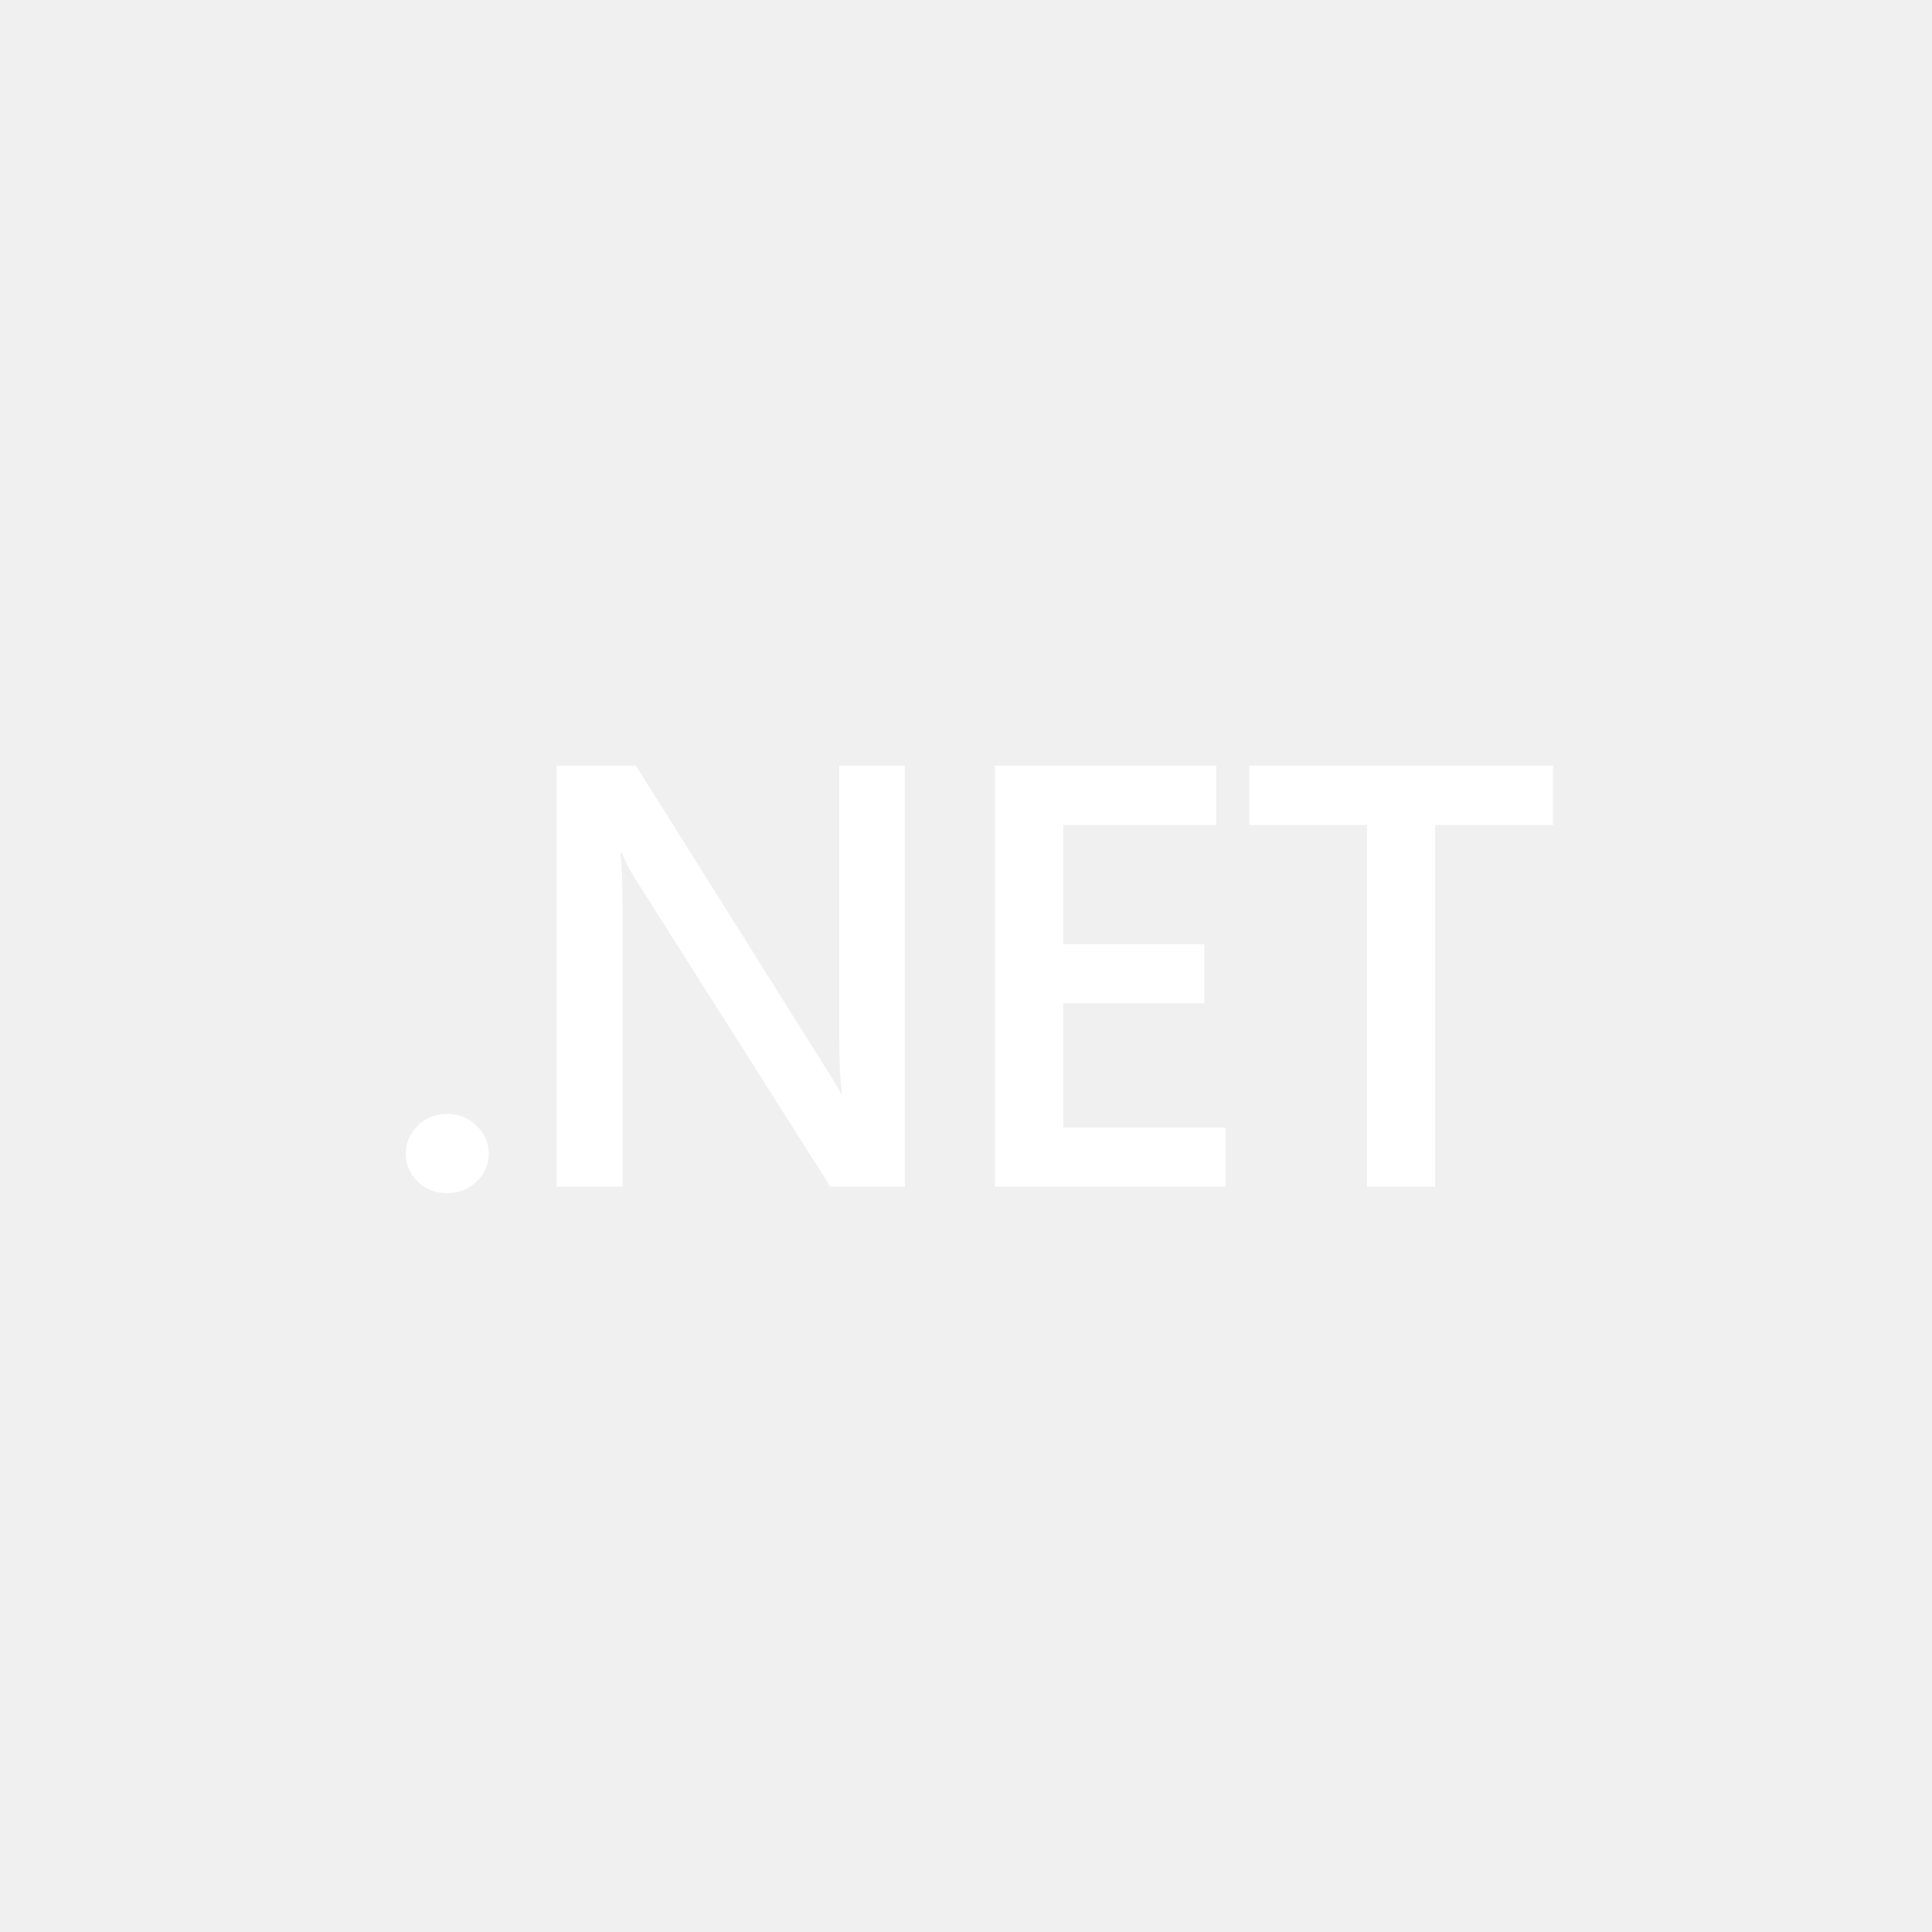
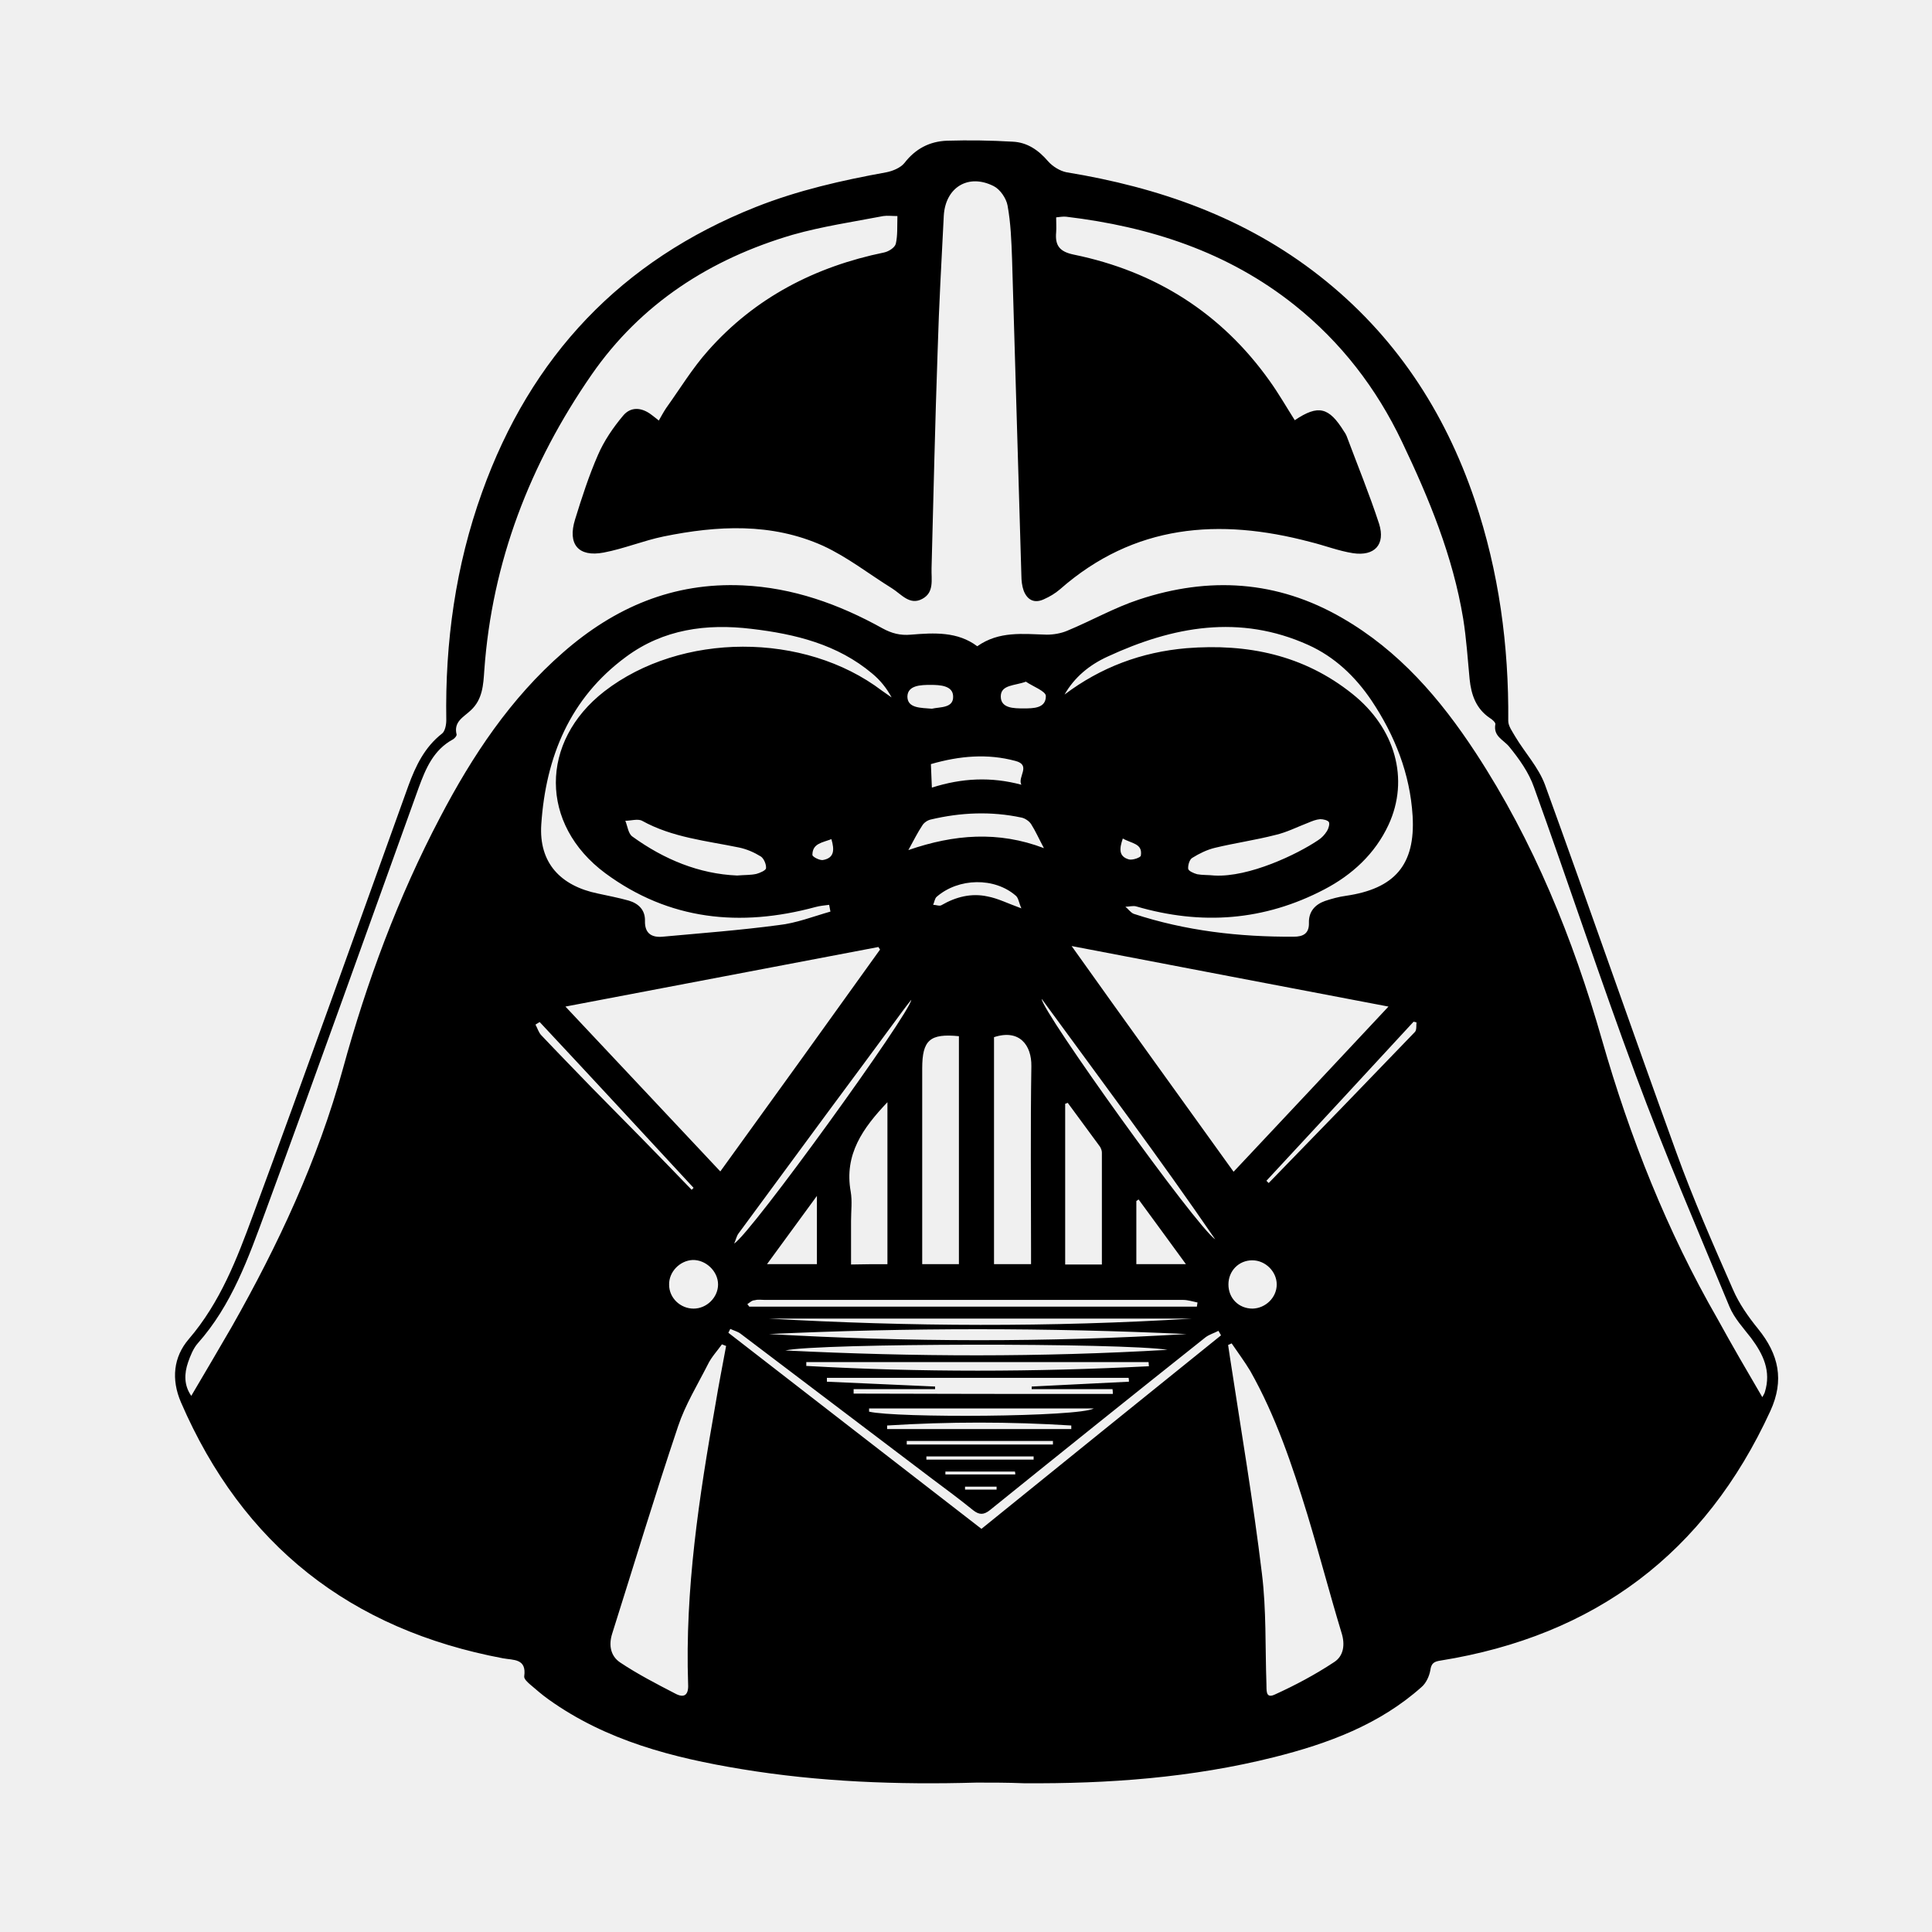
- <svg xmlns="http://www.w3.org/2000/svg" width="456" height="456" viewBox="0 0 456 456" version="1.1" xml:space="preserve" style="fill-rule:evenodd;clip-rule:evenodd;stroke-linejoin:round;stroke-miterlimit:2;">
-   <path d="m 105.5,281.609 c -2.703,0 -5.001,-0.9 -6.893,-2.702 -1.892,-1.848 -2.838,-4.042 -2.838,-6.582 0,-2.587 0.946,-4.804 2.838,-6.652 1.892,-1.848 4.19,-2.772 6.893,-2.772 2.748,0 5.068,0.924 6.96,2.772 1.937,1.848 2.906,4.064 2.906,6.652 0,2.54 -0.968,4.734 -2.906,6.582 -1.892,1.802 -4.212,2.702 -6.96,2.702 z" style="fill:#ffffff;fill-rule:nonzero;stroke-width:0.838" />
-   <path d="M 213.561,280.084 H 195.99 L 149.7,207.054 c -1.171,-1.848 -2.14,-3.765 -2.906,-5.751 h -0.406 c 0.361,2.125 0.541,6.675 0.541,13.65 v 65.132 h -15.543 v -99.36 h 18.719 l 44.737,71.298 c 1.892,2.957 3.109,4.989 3.649,6.098 h 0.27 c -0.45,-2.632 -0.676,-7.09 -0.676,-13.373 v -64.023 h 15.476 z" style="fill:#ffffff;fill-rule:nonzero;stroke-width:0.838" />
-   <path d="m 289.251,280.084 h -54.401 v -99.36 h 52.238 v 13.997 h -36.154 v 28.131 h 33.316 v 13.927 h -33.316 v 29.378 h 38.316 z" style="fill:#ffffff;fill-rule:nonzero;stroke-width:0.838" />
-   <path d="M 366.565,194.721 H 338.722 v 85.363 h -16.084 v -85.363 h -27.775 v -13.997 h 71.701 z" style="fill:#ffffff;fill-rule:nonzero;stroke-width:0.838" />
+ <svg xmlns="http://www.w3.org/2000/svg" version="1.1" id="Layer_1" x="0px" y="0px" viewBox="0 0 600 600" style="enable-background:new 0 0 600 600;" xml:space="preserve">
+   <g id="XMLID_1_">
+     <path id="XMLID_95_" d="M303.3,553.6c-24.5,0.7-48.9-0.2-73.1-4.2c-21.2-3.5-41.9-8.8-59.8-21.6c-2-1.4-3.9-3.1-5.8-4.7   c-0.8-0.7-1.9-1.7-1.8-2.5c0.8-5.6-3.4-5-6.6-5.6c-47.3-8.9-80.8-35.1-100-79.5c-3.1-7.2-2.3-14.1,2.4-19.6c9.8-11.4,15-25,20-38.6   c16.4-44.3,32.2-88.8,48.2-133.2c2.3-6.3,5.1-12.1,10.5-16.3c0.9-0.7,1.3-2.7,1.3-4.1c-0.4-24.3,2.9-48,11.1-70.8   c15.1-42.2,43.2-72,85-88.6c13.1-5.2,26.8-8.3,40.6-10.8c2-0.4,4.4-1.4,5.6-2.9c3.4-4.4,7.8-6.7,13.2-6.9   c6.8-0.2,13.6-0.1,20.4,0.3c4.5,0.2,8,2.6,11,6.1c1.4,1.6,3.7,3,5.7,3.4c28.7,4.7,55.4,14,78.6,32.2c23.2,18.2,38.8,41.8,48.2,69.6   c7.5,22.2,10.6,45.2,10.4,68.6c0,1.6,1.3,3.3,2.2,4.9c3,5,7.2,9.5,9.2,14.9c13.8,38,27,76.2,40.8,114.2   c5.2,14.4,11.4,28.5,17.6,42.6c1.9,4.4,4.8,8.5,7.8,12.2c6.4,7.9,8.2,15.9,3.8,25.5c-20.3,44.2-54.5,69.8-102.4,77.5   c-2,0.3-2.9,0.8-3.2,3c-0.3,1.8-1.3,4-2.7,5.2c-13.1,11.7-29.1,17.6-45.8,21.8c-25.5,6.4-51.5,8.3-77.8,8.1   C313,553.6,308.1,553.6,303.3,553.6z M547.3,433.9c0.4-0.7,0.7-1.2,0.8-1.6c2-6.5-0.5-11.7-4.3-16.8c-2.4-3.1-5.2-6.1-6.7-9.7   c-9.9-23.9-20.1-47.6-29.1-71.9c-11-29.6-20.9-59.7-31.6-89.4c-1.6-4.6-4.6-8.8-7.7-12.6c-1.8-2.2-5-3.2-4.3-7   c0.1-0.5-1-1.5-1.7-1.9c-4.3-2.9-5.8-7.2-6.3-12.1c-0.6-6.3-1-12.6-2-18.8c-3.2-19.4-10.6-37.3-19-54.9   c-7.9-16.6-18.9-30.9-33.3-42.4c-20.8-16.6-45-24.4-71-27.5c-1-0.1-2,0.1-3.1,0.2c0,1.8,0.1,3.2,0,4.6c-0.4,4.2,1.1,6.1,5.6,7   c25.2,5.2,45.7,18.1,60.7,39.2c2.8,3.9,5.2,8.1,7.8,12.2c7.3-4.9,10.6-4.1,15.3,3.5c0.3,0.4,0.6,0.9,0.8,1.4   c3.4,9.1,7.1,18.1,10.1,27.3c2,6.4-1.4,10.1-8.1,9.1c-4.5-0.7-8.8-2.4-13.3-3.5c-28.3-7.5-54.7-5.5-77.7,14.7   c-1.5,1.3-3.2,2.3-5,3.1c-3,1.4-5.2,0.2-6.3-2.7c-0.5-1.4-0.7-3.1-0.7-4.6c-1-32.8-1.9-65.7-2.9-98.5c-0.2-5.5-0.4-11.1-1.4-16.5   c-0.4-2.2-2.3-5-4.3-6c-7.9-4-15,0.4-15.5,9.2c-0.7,13.9-1.5,27.8-1.9,41.7c-0.8,22.6-1.3,45.2-1.9,67.8c-0.1,3.5,0.9,7.5-2.9,9.5   c-3.9,2.1-6.5-1.5-9.4-3.3c-7.1-4.4-13.8-9.7-21.4-13.2c-16-7.2-32.8-6.3-49.5-2.9c-6.3,1.3-12.3,3.8-18.6,5   c-7.9,1.5-11.3-2.6-8.9-10.3c2.1-6.8,4.3-13.6,7.1-20c1.9-4.4,4.7-8.5,7.8-12.2c2.4-2.9,5.8-2.6,8.8-0.3c0.7,0.5,1.4,1.1,2.3,1.8   c0.8-1.4,1.5-2.7,2.3-3.9c4.3-6,8.1-12.3,13-17.8c14.6-16.5,33.3-26.1,54.7-30.5c1.4-0.3,3.3-1.5,3.6-2.7c0.6-2.6,0.4-5.4,0.5-8.6   c-1.7,0-3.1-0.2-4.4,0c-9.4,1.8-18.9,3.2-28.1,5.8c-25.6,7.5-47.2,21.4-62.5,43.5c-19.1,27.6-30.9,58.1-33.3,91.8   c-0.3,4.4-0.5,9-4.2,12.4c-2.2,2.1-5.4,3.5-4.4,7.5c0.1,0.4-0.6,1.2-1.1,1.5c-6.1,3.3-8.5,9.1-10.7,15.1   c-15.8,43.8-31.4,87.7-47.5,131.4c-5.3,14.4-10.5,29.2-21.1,41.1c-1.4,1.6-2.3,3.9-3,5.9c-1.2,3.5-1.3,7.1,1,10.4   c4.3-7.3,8.5-14.4,12.6-21.5c14.4-25.4,26.7-51.7,34.5-80.1c7.4-27,17.1-53.2,30.2-78.1c10-19.1,21.8-36.9,38.2-51.2   c16-14,34.2-21.8,55.8-20.8c15.5,0.7,29.8,5.8,43.3,13.3c2.9,1.6,5.6,2.3,8.9,2c7.2-0.6,14.5-1,20.6,3.6c6.8-4.8,14.2-3.8,21.6-3.6   c2.1,0,4.4-0.4,6.3-1.2c7.5-3.1,14.7-7.2,22.3-9.7c21.7-7.2,42.9-6,63.1,5.7c17.7,10.2,30.5,25.1,41.5,41.9   c18,27.5,30.2,57.7,39.2,89.1c8.7,30.4,20.2,59.4,35.9,86.7C537.9,417.8,542.5,425.7,547.3,433.9z M273.3,294.9   c-0.2-0.3-0.3-0.5-0.5-0.8c-32.1,6.1-64.1,12.2-97.2,18.5c16.3,17.4,32.1,34.1,48.1,51.2C240.5,340.6,256.9,317.8,273.3,294.9z    M383.1,363.9c16.2-17.2,31.9-34,48.1-51.3c-33-6.3-65.1-12.4-98.4-18.8C349.8,317.7,366.3,340.5,383.1,363.9z M225.5,418   c-0.4-0.2-0.9-0.3-1.3-0.5c-1.5,2.1-3.3,4-4.4,6.3c-3.2,6.3-7,12.5-9.2,19.1c-7.2,21.4-13.7,43-20.5,64.5c-1.1,3.5-0.5,6.9,2.5,8.9   c5.4,3.6,11.2,6.6,17,9.6c2.9,1.6,4.3,0.5,4.1-2.9c-1-29.3,3.4-58.1,8.5-86.9C223.2,430,224.4,424,225.5,418z M382.5,417.2   c-0.4,0.2-0.7,0.3-1.1,0.5c0.2,1.3,0.4,2.7,0.6,4c3.4,22.3,7.2,44.6,9.9,67c1.4,11.3,1,22.8,1.4,34.2c0.1,1.8-0.4,4.7,2.5,3.4   c6.4-2.9,12.6-6.2,18.5-10.1c3-1.9,3.5-5.5,2.3-9.2c-3.7-12.2-6.9-24.5-10.6-36.7c-4.7-15.3-9.8-30.5-17.7-44.5   C386.5,422.8,384.4,420,382.5,417.2z M257.9,283.1c-0.1-0.7-0.3-1.4-0.4-2.1c-1.4,0.2-2.9,0.3-4.3,0.7   c-23.3,6.3-45.4,4.1-65.2-10.5c-20.5-15.2-20.4-40.9-0.3-56.5c23.8-18.4,62.1-18.5,86.2-0.2c1,0.7,2,1.4,3,2.1   c-1.6-3-3.6-5.4-6-7.4c-10.8-9.1-23.9-12.3-37.5-13.9c-14-1.7-27.4,0.1-39,8.7c-17.4,12.8-24.9,31.1-26.3,52   c-0.8,11.9,5.9,19.1,17.6,21.5c3.2,0.7,6.4,1.3,9.6,2.2c3,0.9,5.1,2.9,5,6.3c-0.1,4,2.2,5.2,5.5,4.9c12-1.1,24-2,36-3.6   C247.3,286.7,252.6,284.6,257.9,283.1z M330.6,215.7c11.3-8.5,23.9-13.2,37.9-14.4c18.9-1.5,36.4,2.1,51.5,14.2   c13.3,10.6,17.8,26.5,11.2,40.7c-4.2,9-11.3,15.5-19.9,20c-18.7,9.8-38.2,11.2-58.4,5.3c-1-0.3-2.3,0.1-3.4,0.1   c0.9,0.7,1.6,1.8,2.6,2.2c16.1,5.3,32.8,7.2,49.7,7.1c2.8,0,4.8-0.9,4.7-4.3c-0.1-3.5,1.9-5.7,5-6.8c2.1-0.7,4.3-1.3,6.5-1.6   c15.1-2.2,21.6-9.6,20.7-24.8c-0.8-13.1-5.5-25-12.8-35.9c-5-7.4-11.4-13.5-19.6-17.2c-21.3-9.6-42-5.8-62.3,3.6   C338.3,206.5,333.7,210.3,330.6,215.7z M320.2,392.6c0-1.6,0-3,0-4.4c0-19-0.2-38.1,0.1-57.1c0.1-6.5-3.7-11.6-11.6-9   c0,23.4,0,46.8,0,70.5C312.5,392.6,316.1,392.6,320.2,392.6z M297.8,392.6c0-23.7,0-47.3,0-70.8c-9-0.9-11.4,1.2-11.4,10   c0,18.6,0,37.3,0,55.9c0,1.5,0,3.1,0,4.9C290.4,392.6,294,392.6,297.8,392.6z M331.6,342.5c-0.3,0.1-0.5,0.2-0.8,0.3   c0,16.6,0,33.1,0,49.9c3.9,0,7.4,0,11.4,0c0-11.8,0-23.3,0-34.8c0-0.6-0.3-1.3-0.6-1.8C338.2,351.5,334.9,347,331.6,342.5z    M379.2,414.7c-0.3-0.5-0.5-0.9-0.8-1.4c-1.3,0.7-2.8,1.1-4,2C352,433.1,329.7,451,307.4,469c-1.9,1.5-3.3,1.5-5.2,0   c-4.2-3.4-8.5-6.6-12.8-9.8c-19.8-15-39.6-30-59.4-45c-0.9-0.7-2.2-1-3.2-1.5c-0.2,0.4-0.4,0.8-0.6,1.2   c26.1,20.2,52.2,40.5,78.6,60.9C329.6,454.7,354.4,434.7,379.2,414.7z M275.6,392.6c0-16.9,0-33.5,0-50.3   c-7.6,8-13.5,16.2-11.4,27.8c0.5,2.9,0.1,6,0.1,9.1c0,4.4,0,8.9,0,13.5C268.4,392.6,272,392.6,275.6,392.6z M345.6,432.9   c0-0.5,0-1-0.1-1.5c-8.4,0-16.7,0-25.1,0c0-0.3,0-0.5,0-0.8c10.1-0.5,20.1-1,30.2-1.5c0-0.4,0-0.8-0.1-1.2c-31.2,0-62.5,0-93.7,0   c0,0.4,0,0.8,0,1.2c11.2,0.5,22.4,1,33.6,1.5c0,0.3,0,0.6,0,0.8c-8.4,0-16.9,0-25.3,0c0,0.5,0,0.9,0,1.4   C292,432.9,318.8,432.9,345.6,432.9z M228.9,271.9c2.4-0.2,4.2-0.1,6-0.5c1.1-0.3,3-1.1,3-1.8c0.1-1.2-0.7-3-1.6-3.6   c-2.1-1.3-4.4-2.3-6.8-2.8c-10.2-2.1-20.7-3.1-30.1-8.3c-1.3-0.7-3.5,0-5.2,0c0.7,1.7,0.9,4,2.2,4.9   C206.2,266.9,217.1,271.4,228.9,271.9z M377.1,271.9c10.8,0.6,25.8-6.6,32.3-11c1.1-0.7,2-1.7,2.7-2.8c0.5-0.8,0.9-2.2,0.6-2.8   c-0.4-0.6-1.8-0.9-2.7-0.9c-1.3,0.1-2.5,0.6-3.7,1.1c-3.4,1.3-6.7,3-10.2,3.8c-6.2,1.6-12.6,2.5-18.8,4c-2.5,0.6-4.9,1.8-7,3.1   c-0.9,0.5-1.4,2.3-1.3,3.4c0.1,0.7,1.7,1.4,2.8,1.7C373.4,271.8,375.3,271.7,377.1,271.9z M238.8,414.3c43.2,2.5,86.5,2.6,129.7,0   C325.3,412.3,282,412.3,238.8,414.3z M232.1,405c0.2,0.3,0.4,0.5,0.6,0.8c46.3,0,92.7,0,139,0c0.1-0.4,0.1-0.9,0.2-1.3   c-1.5-0.3-3-0.8-4.5-0.8c-43.3,0-86.6,0-129.9,0c-1.1,0-2.1-0.2-3.1,0.1C233.5,403.8,232.9,404.5,232.1,405z M362.6,419.2   c-13.6-2.2-108.7-2.1-118.7,0.2C284.2,421.4,323.4,421.5,362.6,419.2z M324.2,263.4c-1.6-3-2.6-5.3-4-7.5c-0.6-0.9-1.9-1.8-3-2   c-9.4-2-18.8-1.6-28.1,0.6c-1,0.2-2.2,1-2.7,1.9c-1.4,2.1-2.6,4.5-4.3,7.6C296.3,259.1,310,258,324.2,263.4z M356.8,424.3   c0-0.4-0.1-0.9-0.1-1.3c-35.4,0-70.8,0-106.3,0c0,0.4,0,0.8,0,1.2C285.9,426.2,321.3,426.1,356.8,424.3z M238.7,409.5   c43.8,2.5,87.7,2.7,131.5,0C326.4,409.5,282.6,409.5,238.7,409.5z M289.1,237.3c0.1,2.6,0.2,4.7,0.3,7.3c9.4-3,18.4-3.4,27.8-0.9   c-1.3-2.4,3.2-6.1-1.9-7.4C306.7,234,298.1,234.7,289.1,237.3z M283,310.5c-1.2,1.5-1.8,2.3-2.4,3.1c-8,10.9-16.1,21.8-24.1,32.6   c-9,12.3-18.1,24.5-27.1,36.8c-0.7,0.9-0.9,2.2-1.4,3.2C233.3,383,282.8,314.4,283,310.5z M377.4,384.9   c-17.2-25.1-35.5-49.5-53.9-74.7C323.5,314,371.4,380.8,377.4,384.9z M215.4,406.4c4.1,0,7.6-3.5,7.6-7.5c0-4.1-3.8-7.7-7.9-7.6   c-4,0.2-7.4,3.7-7.3,7.7C207.8,403.1,211.3,406.4,215.4,406.4z M396.5,398.9c0-4-3.5-7.5-7.6-7.5c-4.2,0-7.4,3.3-7.4,7.5   c0,4.3,3.2,7.5,7.5,7.5C393,406.3,396.5,403,396.5,398.9z M353.6,372.5c-0.2,0.2-0.5,0.3-0.7,0.5c0,6.5,0,13,0,19.6   c5.1,0,10,0,15.4,0C363.1,385.5,358.4,379,353.6,372.5z M269.9,437.4c0,0.3,0,0.7,0,1c8.3,2,65.2,1.7,69.8-1   C315.8,437.4,292.8,437.4,269.9,437.4z M253.7,392.6c0-6.8,0-13.4,0-21.2c-5.5,7.5-10.3,14.1-15.5,21.2   C243.9,392.6,248.7,392.6,253.7,392.6z M275.5,442.7c0,0.4,0,0.7,0,1.1c19.1,0,38.1,0,57.2,0c0-0.4,0-0.8,0-1.1   C313.6,441.5,294.6,441.5,275.5,442.7z M393.3,366.7c0.2,0.2,0.5,0.5,0.7,0.7c15.2-15.6,30.3-31.2,45.4-46.9c0.6-0.6,0.4-2,0.5-3   c-0.3-0.1-0.6-0.1-0.9-0.2C423.8,333.8,408.6,350.2,393.3,366.7z M214.8,369.5c0.2-0.2,0.4-0.4,0.6-0.6   c-15.9-17.2-31.8-34.4-47.8-51.5c-0.4,0.3-0.9,0.5-1.3,0.8c0.6,1.1,1,2.5,1.8,3.3c5.1,5.4,10.4,10.8,15.6,16.2   C194.1,348.2,204.5,358.8,214.8,369.5z M317.2,282.1c-0.8-1.8-0.9-3.2-1.7-3.9c-6.6-5.8-17.8-5.6-24.6,0.3   c-0.6,0.5-0.7,1.6-1.1,2.5c0.9,0,2,0.5,2.6,0.1c4.5-2.6,9.3-3.8,14.3-2.7C309.9,279,312.8,280.5,317.2,282.1z M289.4,220.1   c2.5-0.6,6.8-0.1,6.6-3.9c-0.1-3.3-4.1-3.5-7-3.5c-3,0-7.1,0.1-7.2,3.6C281.8,220,286,219.8,289.4,220.1z M318.6,211.7   c-3.5,1.3-7.8,0.9-7.8,4.6c0,3.7,4.1,3.7,7.1,3.7c3,0,6.9,0,6.9-3.8C324.9,214.7,320.8,213.2,318.6,211.7z M327,448.6   c0-0.4,0-0.8,0-1.1c-15.1,0-30.3,0-45.4,0c0,0.4,0,0.8,0,1.1C296.7,448.6,311.9,448.6,327,448.6z M321,453.3c0-0.3,0-0.7,0-1   c-11.1,0-22.2,0-33.3,0c0,0.3,0,0.7,0,1C298.8,453.3,309.9,453.3,321,453.3z M315.3,457.9c0-0.3,0-0.6-0.1-0.9   c-7.2,0-14.4,0-21.6,0c0,0.3,0,0.6,0,0.9C300.9,457.9,308.1,457.9,315.3,457.9z M348.7,260.4c-1.1,3.2-1.3,5.6,1.9,6.5   c1.1,0.3,3.7-0.6,3.7-1.2C354.9,261.9,351.4,262,348.7,260.4z M258.2,260.6c-2.8,1.1-5.9,1.3-5.9,4.9c0,0.6,2.2,1.7,3.2,1.6   C259.1,266.5,259.2,264,258.2,260.6z M299.7,461.7c0,0.3,0,0.6,0,0.9c3.3,0,6.5,0,9.8,0c0-0.3,0-0.6,0-0.9   C306.2,461.7,302.9,461.7,299.7,461.7z" />
+   </g>
</svg>
